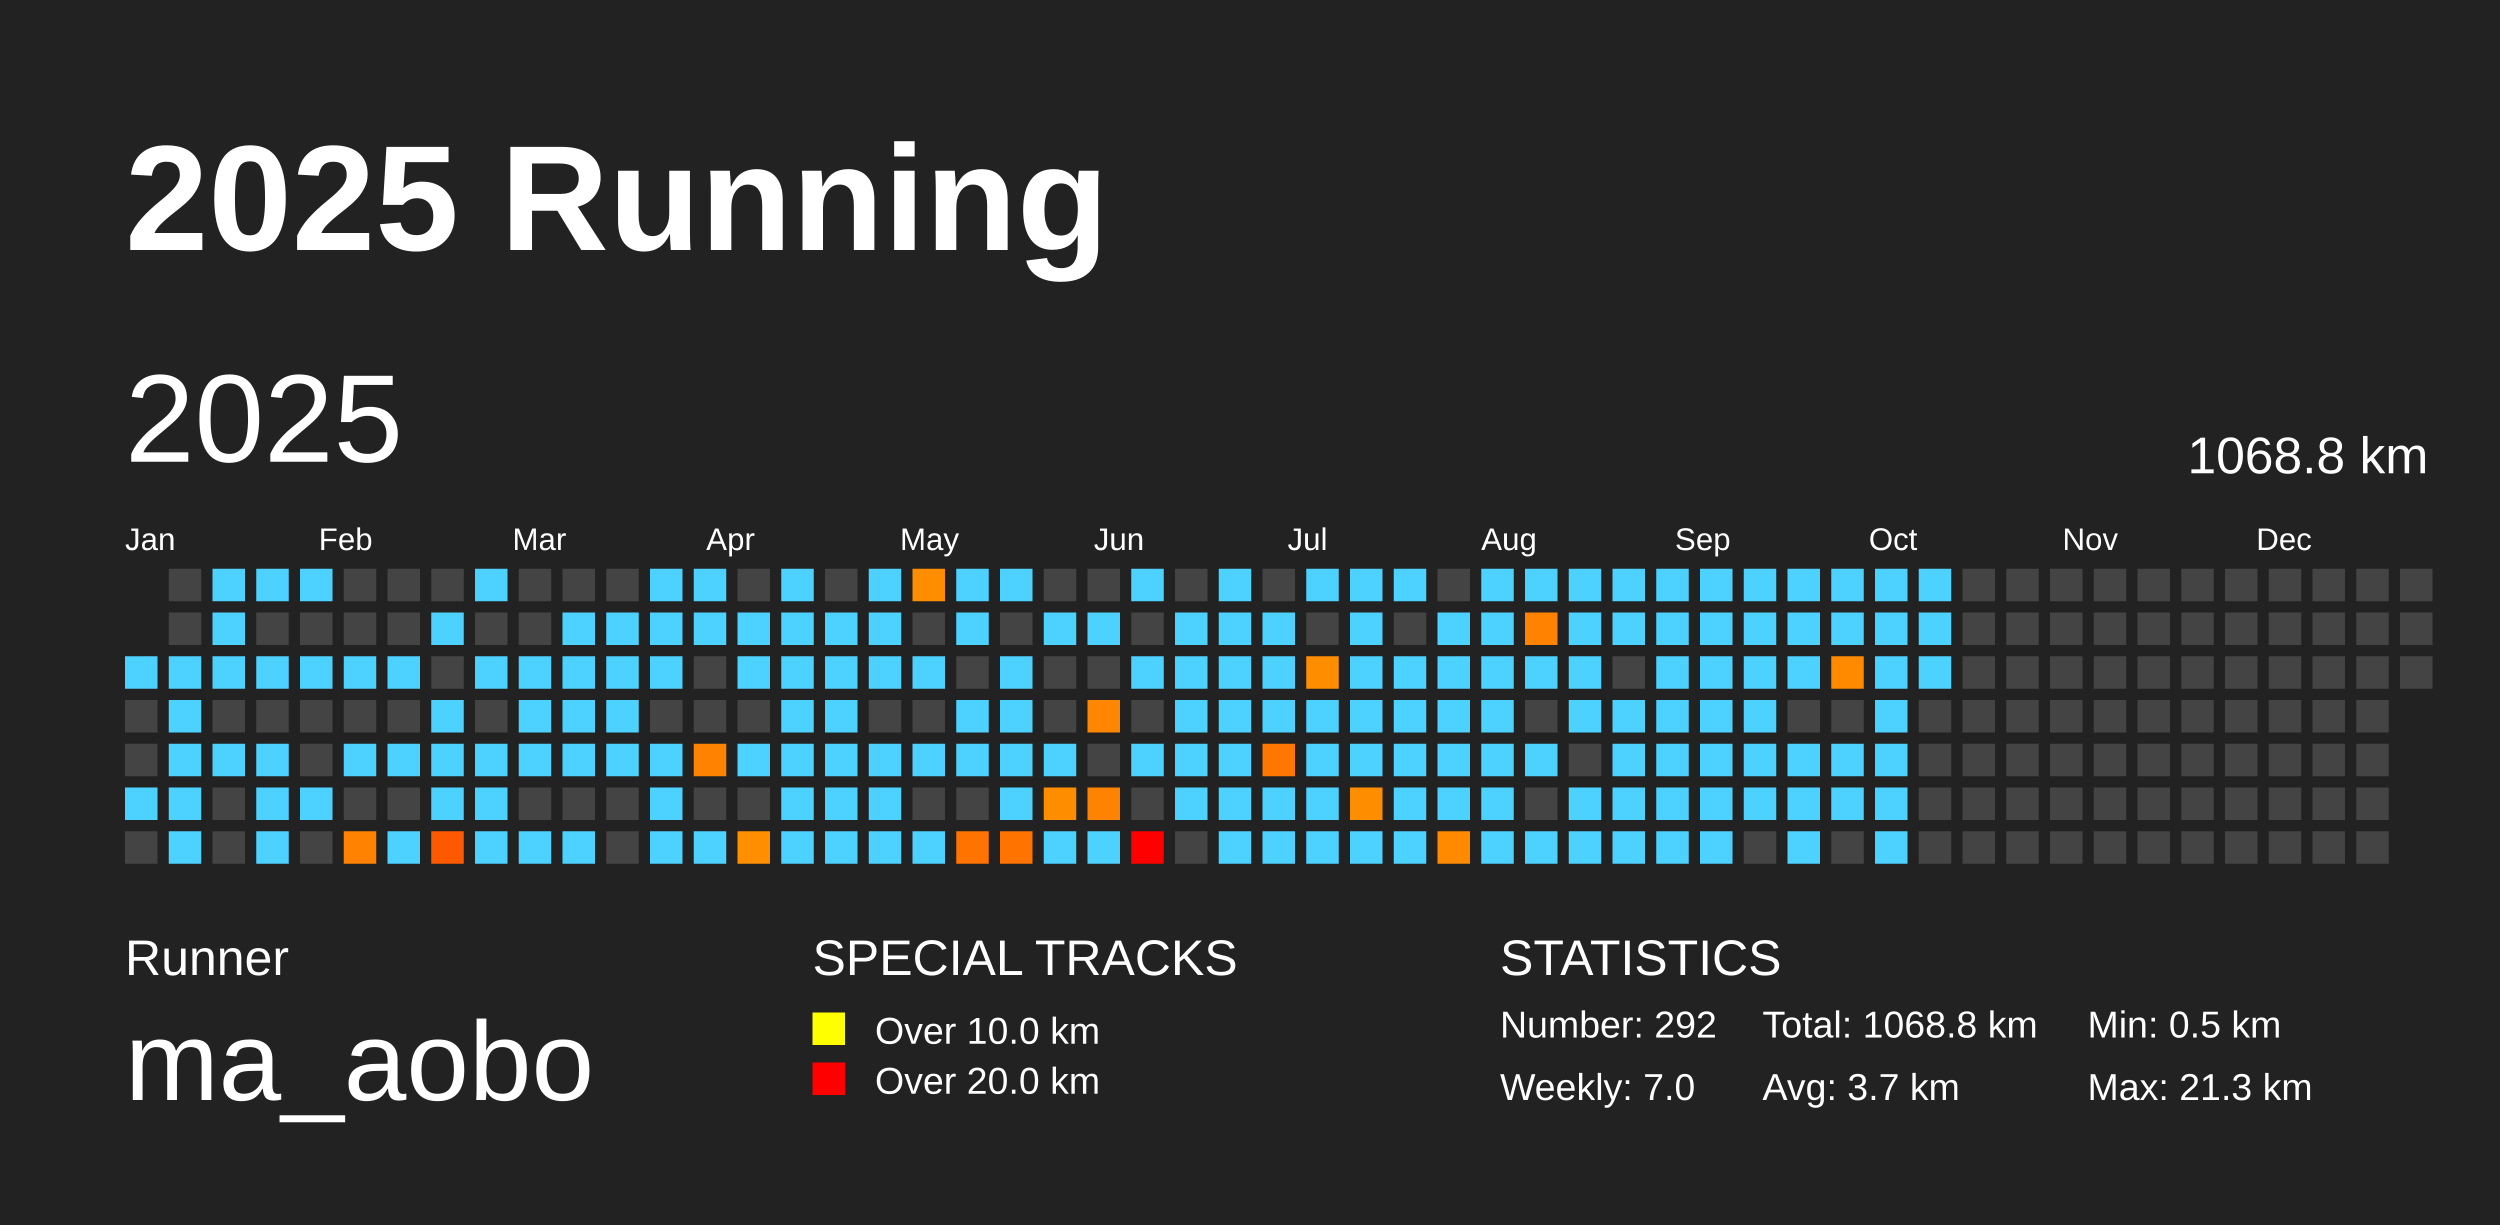
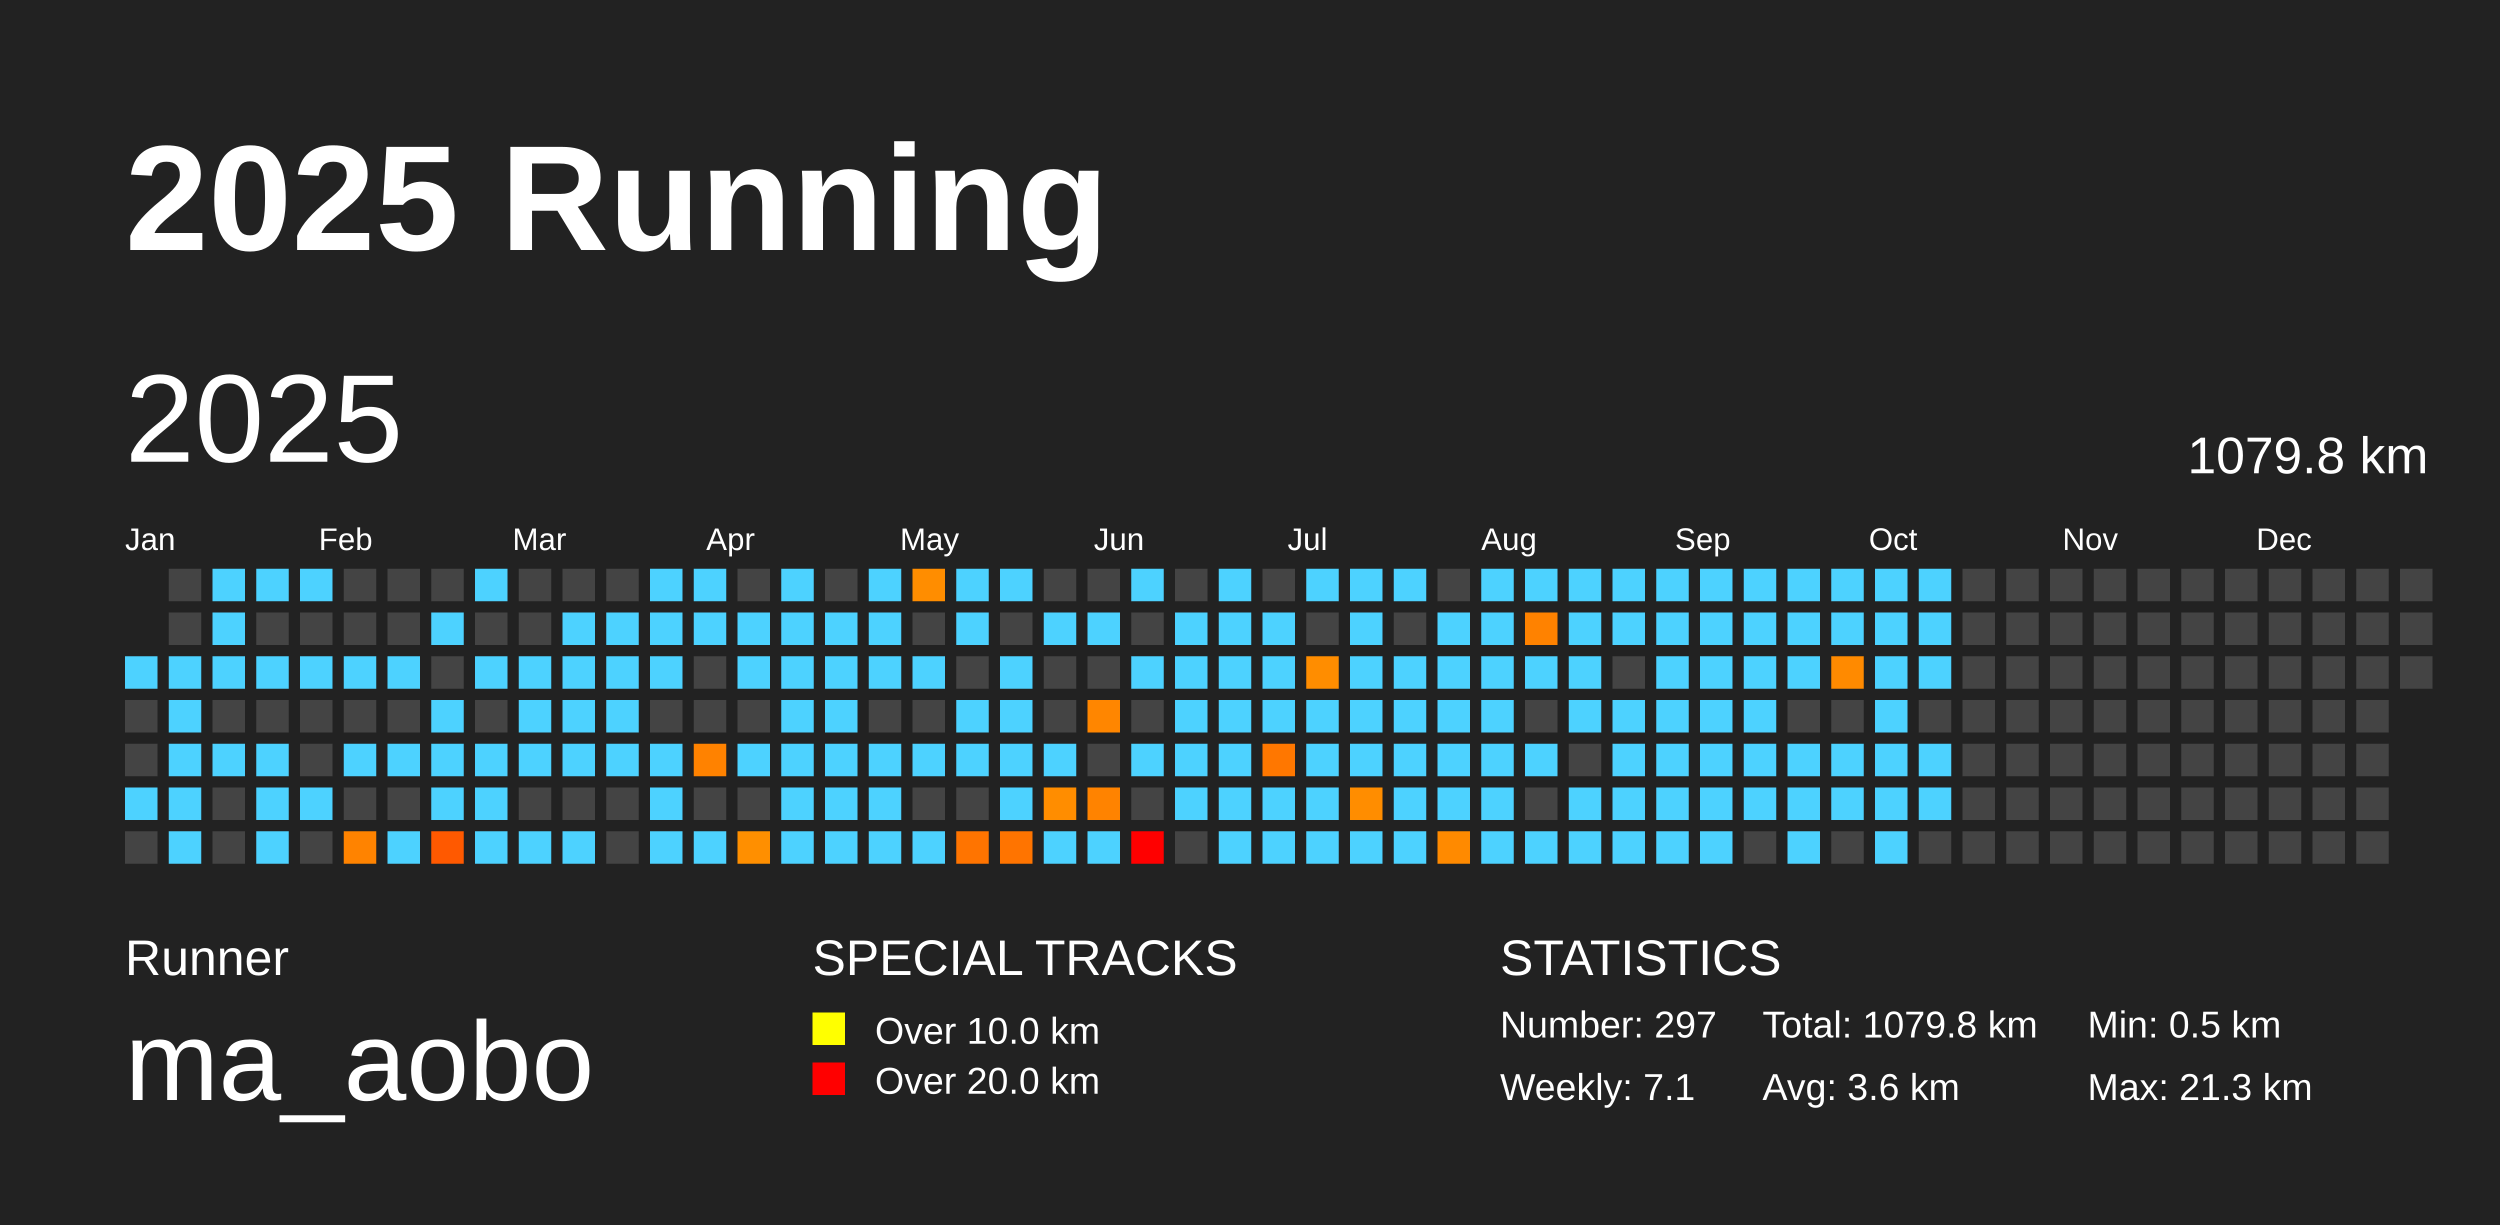
<svg xmlns="http://www.w3.org/2000/svg" baseProfile="full" height="98mm" version="1.1" viewBox="0,0,200,98" width="200mm">
  <defs />
  <rect fill="#222222" height="98" width="200" x="0" y="0" />
  <text fill="#FFFFFF" style="font-size:12px; font-family:Arial; font-weight:bold;" x="10" y="20">2025 Running</text>
  <text fill="#FFFFFF" style="font-size:4px; font-family:Arial" x="10" y="78">Runner</text>
  <text fill="#FFFFFF" style="font-size:9px; font-family:Arial" x="10" y="88">ma_aobo</text>
  <text fill="#FFFFFF" style="font-size:4px; font-family:Arial" x="65" y="78">SPECIAL TRACKS</text>
  <rect fill="yellow" height="2.6" width="2.6" x="65" y="81" />
  <text fill="#FFFFFF" style="font-size:3px; font-family:Arial" x="70" y="83.5">Over 10.0 km</text>
  <rect fill="red" height="2.6" width="2.6" x="65" y="85" />
  <text fill="#FFFFFF" style="font-size:3px; font-family:Arial" x="70" y="87.5">Over 20.0 km</text>
  <text fill="#FFFFFF" style="font-size:4px; font-family:Arial" x="120" y="78">STATISTICS</text>
-   <text fill="#FFFFFF" style="font-size:3px; font-family:Arial" x="120" y="83">Number: 292</text>
-   <text fill="#FFFFFF" style="font-size:3px; font-family:Arial" x="120" y="88">Weekly: 7.0</text>
-   <text fill="#FFFFFF" style="font-size:3px; font-family:Arial" x="141" y="83">Total: 1068.8 km</text>
-   <text fill="#FFFFFF" style="font-size:3px; font-family:Arial" x="141" y="88">Avg: 3.7 km</text>
+   <text fill="#FFFFFF" style="font-size:3px; font-family:Arial" x="120" y="83">Number: 297</text>
+   <text fill="#FFFFFF" style="font-size:3px; font-family:Arial" x="120" y="88">Weekly: 7.1</text>
+   <text fill="#FFFFFF" style="font-size:3px; font-family:Arial" x="141" y="83">Total: 1079.8 km</text>
+   <text fill="#FFFFFF" style="font-size:3px; font-family:Arial" x="141" y="88">Avg: 3.6 km</text>
  <text fill="#FFFFFF" style="font-size:3px; font-family:Arial" x="167" y="83">Min: 0.5 km</text>
  <text fill="#FFFFFF" style="font-size:3px; font-family:Arial" x="167" y="88">Max: 21.3 km</text>
  <text dominant-baseline="hanging" fill="#FFFFFF" style="font-size:10.0px; font-family:Arial;" x="10" y="30">2025</text>
-   <text dominant-baseline="hanging" fill="#FFFFFF" style="font-size:4.125px; font-family:Arial;" x="175" y="35">1068.8 km</text>
+   <text dominant-baseline="hanging" fill="#FFFFFF" style="font-size:4.125px; font-family:Arial;" x="175" y="35">1079.8 km</text>
  <text fill="#FFFFFF" style="font-size:2.5px; font-family:Arial" x="10.0" y="44">Jan</text>
  <text fill="#FFFFFF" style="font-size:2.5px; font-family:Arial" x="25.5" y="44">Feb</text>
  <text fill="#FFFFFF" style="font-size:2.5px; font-family:Arial" x="41.0" y="44">Mar</text>
  <text fill="#FFFFFF" style="font-size:2.5px; font-family:Arial" x="56.5" y="44">Apr</text>
  <text fill="#FFFFFF" style="font-size:2.5px; font-family:Arial" x="72.0" y="44">May</text>
  <text fill="#FFFFFF" style="font-size:2.5px; font-family:Arial" x="87.5" y="44">Jun</text>
  <text fill="#FFFFFF" style="font-size:2.5px; font-family:Arial" x="103.0" y="44">Jul</text>
  <text fill="#FFFFFF" style="font-size:2.5px; font-family:Arial" x="118.5" y="44">Aug</text>
  <text fill="#FFFFFF" style="font-size:2.5px; font-family:Arial" x="134.0" y="44">Sep</text>
  <text fill="#FFFFFF" style="font-size:2.5px; font-family:Arial" x="149.5" y="44">Oct</text>
  <text fill="#FFFFFF" style="font-size:2.5px; font-family:Arial" x="165.0" y="44">Nov</text>
  <text fill="#FFFFFF" style="font-size:2.5px; font-family:Arial" x="180.5" y="44">Dec</text>
  <rect fill="#4dd2ff" height="2.6" width="2.6" x="10.0" y="52.5" />
  <rect fill="#444444" height="2.6" width="2.6" x="10.0" y="56.0" />
  <rect fill="#444444" height="2.6" width="2.6" x="10.0" y="59.5" />
  <rect fill="#4dd2ff" height="2.6" width="2.6" x="10.0" y="63.0" />
  <rect fill="#444444" height="2.6" width="2.6" x="10.0" y="66.5" />
  <rect fill="#444444" height="2.6" width="2.6" x="13.5" y="45.5" />
  <rect fill="#444444" height="2.6" width="2.6" x="13.5" y="49.0" />
  <rect fill="#4dd2ff" height="2.6" width="2.6" x="13.5" y="52.5" />
  <rect fill="#4dd2ff" height="2.6" width="2.6" x="13.5" y="56.0" />
  <rect fill="#4dd2ff" height="2.6" width="2.6" x="13.5" y="59.5" />
  <rect fill="#4dd2ff" height="2.6" width="2.6" x="13.5" y="63.0" />
  <rect fill="#4dd2ff" height="2.6" width="2.6" x="13.5" y="66.5" />
  <rect fill="#4dd2ff" height="2.6" width="2.6" x="17.0" y="45.5" />
  <rect fill="#4dd2ff" height="2.6" width="2.6" x="17.0" y="49.0" />
  <rect fill="#4dd2ff" height="2.6" width="2.6" x="17.0" y="52.5" />
  <rect fill="#444444" height="2.6" width="2.6" x="17.0" y="56.0" />
  <rect fill="#4dd2ff" height="2.6" width="2.6" x="17.0" y="59.5" />
  <rect fill="#444444" height="2.6" width="2.6" x="17.0" y="63.0" />
  <rect fill="#444444" height="2.6" width="2.6" x="17.0" y="66.5" />
  <rect fill="#4dd2ff" height="2.6" width="2.6" x="20.5" y="45.5" />
  <rect fill="#444444" height="2.6" width="2.6" x="20.5" y="49.0" />
  <rect fill="#4dd2ff" height="2.6" width="2.6" x="20.5" y="52.5" />
  <rect fill="#444444" height="2.6" width="2.6" x="20.5" y="56.0" />
  <rect fill="#4dd2ff" height="2.6" width="2.6" x="20.5" y="59.5" />
  <rect fill="#4dd2ff" height="2.6" width="2.6" x="20.5" y="63.0" />
  <rect fill="#4dd2ff" height="2.6" width="2.6" x="20.5" y="66.5" />
  <rect fill="#4dd2ff" height="2.6" width="2.6" x="24.0" y="45.5" />
  <rect fill="#444444" height="2.6" width="2.6" x="24.0" y="49.0" />
  <rect fill="#4dd2ff" height="2.6" width="2.6" x="24.0" y="52.5" />
  <rect fill="#444444" height="2.6" width="2.6" x="24.0" y="56.0" />
  <rect fill="#444444" height="2.6" width="2.6" x="24.0" y="59.5" />
  <rect fill="#4dd2ff" height="2.6" width="2.6" x="24.0" y="63.0" />
  <rect fill="#444444" height="2.6" width="2.6" x="24.0" y="66.5" />
  <rect fill="#444444" height="2.6" width="2.6" x="27.5" y="45.5" />
  <rect fill="#444444" height="2.6" width="2.6" x="27.5" y="49.0" />
  <rect fill="#4dd2ff" height="2.6" width="2.6" x="27.5" y="52.5" />
  <rect fill="#444444" height="2.6" width="2.6" x="27.5" y="56.0" />
  <rect fill="#4dd2ff" height="2.6" width="2.6" x="27.5" y="59.5" />
  <rect fill="#444444" height="2.6" width="2.6" x="27.5" y="63.0" />
  <rect fill="#ff8300" height="2.6" width="2.6" x="27.5" y="66.5" />
  <rect fill="#444444" height="2.6" width="2.6" x="31.0" y="45.5" />
  <rect fill="#444444" height="2.6" width="2.6" x="31.0" y="49.0" />
  <rect fill="#4dd2ff" height="2.6" width="2.6" x="31.0" y="52.5" />
  <rect fill="#444444" height="2.6" width="2.6" x="31.0" y="56.0" />
  <rect fill="#4dd2ff" height="2.6" width="2.6" x="31.0" y="59.5" />
  <rect fill="#444444" height="2.6" width="2.6" x="31.0" y="63.0" />
  <rect fill="#4dd2ff" height="2.6" width="2.6" x="31.0" y="66.5" />
  <rect fill="#444444" height="2.6" width="2.6" x="34.5" y="45.5" />
  <rect fill="#4dd2ff" height="2.6" width="2.6" x="34.5" y="49.0" />
  <rect fill="#444444" height="2.6" width="2.6" x="34.5" y="52.5" />
  <rect fill="#4dd2ff" height="2.6" width="2.6" x="34.5" y="56.0" />
  <rect fill="#4dd2ff" height="2.6" width="2.6" x="34.5" y="59.5" />
  <rect fill="#4dd2ff" height="2.6" width="2.6" x="34.5" y="63.0" />
  <rect fill="#ff5900" height="2.6" width="2.6" x="34.5" y="66.5" />
  <rect fill="#4dd2ff" height="2.6" width="2.6" x="38.0" y="45.5" />
  <rect fill="#444444" height="2.6" width="2.6" x="38.0" y="49.0" />
  <rect fill="#4dd2ff" height="2.6" width="2.6" x="38.0" y="52.5" />
  <rect fill="#444444" height="2.6" width="2.6" x="38.0" y="56.0" />
  <rect fill="#4dd2ff" height="2.6" width="2.6" x="38.0" y="59.5" />
  <rect fill="#4dd2ff" height="2.6" width="2.6" x="38.0" y="63.0" />
  <rect fill="#4dd2ff" height="2.6" width="2.6" x="38.0" y="66.5" />
  <rect fill="#444444" height="2.6" width="2.6" x="41.5" y="45.5" />
  <rect fill="#444444" height="2.6" width="2.6" x="41.5" y="49.0" />
  <rect fill="#4dd2ff" height="2.6" width="2.6" x="41.5" y="52.5" />
  <rect fill="#4dd2ff" height="2.6" width="2.6" x="41.5" y="56.0" />
  <rect fill="#4dd2ff" height="2.6" width="2.6" x="41.5" y="59.5" />
  <rect fill="#444444" height="2.6" width="2.6" x="41.5" y="63.0" />
  <rect fill="#4dd2ff" height="2.6" width="2.6" x="41.5" y="66.5" />
  <rect fill="#444444" height="2.6" width="2.6" x="45.0" y="45.5" />
  <rect fill="#4dd2ff" height="2.6" width="2.6" x="45.0" y="49.0" />
  <rect fill="#4dd2ff" height="2.6" width="2.6" x="45.0" y="52.5" />
  <rect fill="#4dd2ff" height="2.6" width="2.6" x="45.0" y="56.0" />
  <rect fill="#4dd2ff" height="2.6" width="2.6" x="45.0" y="59.5" />
  <rect fill="#444444" height="2.6" width="2.6" x="45.0" y="63.0" />
  <rect fill="#4dd2ff" height="2.6" width="2.6" x="45.0" y="66.5" />
  <rect fill="#444444" height="2.6" width="2.6" x="48.5" y="45.5" />
  <rect fill="#4dd2ff" height="2.6" width="2.6" x="48.5" y="49.0" />
  <rect fill="#4dd2ff" height="2.6" width="2.6" x="48.5" y="52.5" />
  <rect fill="#4dd2ff" height="2.6" width="2.6" x="48.5" y="56.0" />
  <rect fill="#4dd2ff" height="2.6" width="2.6" x="48.5" y="59.5" />
  <rect fill="#444444" height="2.6" width="2.6" x="48.5" y="63.0" />
  <rect fill="#444444" height="2.6" width="2.6" x="48.5" y="66.5" />
  <rect fill="#4dd2ff" height="2.6" width="2.6" x="52.0" y="45.5" />
  <rect fill="#4dd2ff" height="2.6" width="2.6" x="52.0" y="49.0" />
  <rect fill="#4dd2ff" height="2.6" width="2.6" x="52.0" y="52.5" />
  <rect fill="#444444" height="2.6" width="2.6" x="52.0" y="56.0" />
  <rect fill="#4dd2ff" height="2.6" width="2.6" x="52.0" y="59.5" />
  <rect fill="#4dd2ff" height="2.6" width="2.6" x="52.0" y="63.0" />
  <rect fill="#4dd2ff" height="2.6" width="2.6" x="52.0" y="66.5" />
  <rect fill="#4dd2ff" height="2.6" width="2.6" x="55.5" y="45.5" />
  <rect fill="#4dd2ff" height="2.6" width="2.6" x="55.5" y="49.0" />
  <rect fill="#444444" height="2.6" width="2.6" x="55.5" y="52.5" />
  <rect fill="#444444" height="2.6" width="2.6" x="55.5" y="56.0" />
  <rect fill="#ff8200" height="2.6" width="2.6" x="55.5" y="59.5" />
  <rect fill="#444444" height="2.6" width="2.6" x="55.5" y="63.0" />
  <rect fill="#4dd2ff" height="2.6" width="2.6" x="55.5" y="66.5" />
  <rect fill="#444444" height="2.6" width="2.6" x="59.0" y="45.5" />
  <rect fill="#4dd2ff" height="2.6" width="2.6" x="59.0" y="49.0" />
  <rect fill="#4dd2ff" height="2.6" width="2.6" x="59.0" y="52.5" />
  <rect fill="#444444" height="2.6" width="2.6" x="59.0" y="56.0" />
  <rect fill="#4dd2ff" height="2.6" width="2.6" x="59.0" y="59.5" />
  <rect fill="#444444" height="2.6" width="2.6" x="59.0" y="63.0" />
  <rect fill="#ff8f00" height="2.6" width="2.6" x="59.0" y="66.5" />
  <rect fill="#4dd2ff" height="2.6" width="2.6" x="62.5" y="45.5" />
  <rect fill="#4dd2ff" height="2.6" width="2.6" x="62.5" y="49.0" />
  <rect fill="#4dd2ff" height="2.6" width="2.6" x="62.5" y="52.5" />
  <rect fill="#4dd2ff" height="2.6" width="2.6" x="62.5" y="56.0" />
  <rect fill="#4dd2ff" height="2.6" width="2.6" x="62.5" y="59.5" />
  <rect fill="#4dd2ff" height="2.6" width="2.6" x="62.5" y="63.0" />
  <rect fill="#4dd2ff" height="2.6" width="2.6" x="62.5" y="66.5" />
  <rect fill="#444444" height="2.6" width="2.6" x="66.0" y="45.5" />
  <rect fill="#4dd2ff" height="2.6" width="2.6" x="66.0" y="49.0" />
  <rect fill="#4dd2ff" height="2.6" width="2.6" x="66.0" y="52.5" />
  <rect fill="#4dd2ff" height="2.6" width="2.6" x="66.0" y="56.0" />
  <rect fill="#4dd2ff" height="2.6" width="2.6" x="66.0" y="59.5" />
  <rect fill="#4dd2ff" height="2.6" width="2.6" x="66.0" y="63.0" />
  <rect fill="#4dd2ff" height="2.6" width="2.6" x="66.0" y="66.5" />
  <rect fill="#4dd2ff" height="2.6" width="2.6" x="69.5" y="45.5" />
  <rect fill="#4dd2ff" height="2.6" width="2.6" x="69.5" y="49.0" />
  <rect fill="#4dd2ff" height="2.6" width="2.6" x="69.5" y="52.5" />
  <rect fill="#444444" height="2.6" width="2.6" x="69.5" y="56.0" />
  <rect fill="#4dd2ff" height="2.6" width="2.6" x="69.5" y="59.5" />
  <rect fill="#4dd2ff" height="2.6" width="2.6" x="69.5" y="63.0" />
  <rect fill="#4dd2ff" height="2.6" width="2.6" x="69.5" y="66.5" />
  <rect fill="#ff8d00" height="2.6" width="2.6" x="73.0" y="45.5" />
  <rect fill="#444444" height="2.6" width="2.6" x="73.0" y="49.0" />
  <rect fill="#4dd2ff" height="2.6" width="2.6" x="73.0" y="52.5" />
  <rect fill="#444444" height="2.6" width="2.6" x="73.0" y="56.0" />
  <rect fill="#4dd2ff" height="2.6" width="2.6" x="73.0" y="59.5" />
  <rect fill="#444444" height="2.6" width="2.6" x="73.0" y="63.0" />
  <rect fill="#4dd2ff" height="2.6" width="2.6" x="73.0" y="66.5" />
  <rect fill="#4dd2ff" height="2.6" width="2.6" x="76.5" y="45.5" />
  <rect fill="#4dd2ff" height="2.6" width="2.6" x="76.5" y="49.0" />
  <rect fill="#444444" height="2.6" width="2.6" x="76.5" y="52.5" />
  <rect fill="#4dd2ff" height="2.6" width="2.6" x="76.5" y="56.0" />
  <rect fill="#4dd2ff" height="2.6" width="2.6" x="76.5" y="59.5" />
  <rect fill="#444444" height="2.6" width="2.6" x="76.5" y="63.0" />
  <rect fill="#ff7400" height="2.6" width="2.6" x="76.5" y="66.5" />
  <rect fill="#4dd2ff" height="2.6" width="2.6" x="80.0" y="45.5" />
  <rect fill="#444444" height="2.6" width="2.6" x="80.0" y="49.0" />
  <rect fill="#4dd2ff" height="2.6" width="2.6" x="80.0" y="52.5" />
  <rect fill="#4dd2ff" height="2.6" width="2.6" x="80.0" y="56.0" />
  <rect fill="#4dd2ff" height="2.6" width="2.6" x="80.0" y="59.5" />
  <rect fill="#4dd2ff" height="2.6" width="2.6" x="80.0" y="63.0" />
  <rect fill="#ff7400" height="2.6" width="2.6" x="80.0" y="66.5" />
  <rect fill="#444444" height="2.6" width="2.6" x="83.5" y="45.5" />
  <rect fill="#4dd2ff" height="2.6" width="2.6" x="83.5" y="49.0" />
  <rect fill="#444444" height="2.6" width="2.6" x="83.5" y="52.5" />
  <rect fill="#444444" height="2.6" width="2.6" x="83.5" y="56.0" />
  <rect fill="#4dd2ff" height="2.6" width="2.6" x="83.5" y="59.5" />
  <rect fill="#ff8d00" height="2.6" width="2.6" x="83.5" y="63.0" />
  <rect fill="#4dd2ff" height="2.6" width="2.6" x="83.5" y="66.5" />
  <rect fill="#444444" height="2.6" width="2.6" x="87.0" y="45.5" />
  <rect fill="#4dd2ff" height="2.6" width="2.6" x="87.0" y="49.0" />
  <rect fill="#444444" height="2.6" width="2.6" x="87.0" y="52.5" />
  <rect fill="#ff8600" height="2.6" width="2.6" x="87.0" y="56.0" />
  <rect fill="#444444" height="2.6" width="2.6" x="87.0" y="59.5" />
  <rect fill="#ff8300" height="2.6" width="2.6" x="87.0" y="63.0" />
  <rect fill="#4dd2ff" height="2.6" width="2.6" x="87.0" y="66.5" />
  <rect fill="#4dd2ff" height="2.6" width="2.6" x="90.5" y="45.5" />
  <rect fill="#444444" height="2.6" width="2.6" x="90.5" y="49.0" />
  <rect fill="#4dd2ff" height="2.6" width="2.6" x="90.5" y="52.5" />
  <rect fill="#444444" height="2.6" width="2.6" x="90.5" y="56.0" />
  <rect fill="#4dd2ff" height="2.6" width="2.6" x="90.5" y="59.5" />
  <rect fill="#444444" height="2.6" width="2.6" x="90.5" y="63.0" />
  <rect fill="red" height="2.6" width="2.6" x="90.5" y="66.5" />
  <rect fill="#444444" height="2.6" width="2.6" x="94.0" y="45.5" />
  <rect fill="#4dd2ff" height="2.6" width="2.6" x="94.0" y="49.0" />
  <rect fill="#4dd2ff" height="2.6" width="2.6" x="94.0" y="52.5" />
  <rect fill="#4dd2ff" height="2.6" width="2.6" x="94.0" y="56.0" />
  <rect fill="#4dd2ff" height="2.6" width="2.6" x="94.0" y="59.5" />
  <rect fill="#4dd2ff" height="2.6" width="2.6" x="94.0" y="63.0" />
  <rect fill="#444444" height="2.6" width="2.6" x="94.0" y="66.5" />
  <rect fill="#4dd2ff" height="2.6" width="2.6" x="97.5" y="45.5" />
  <rect fill="#4dd2ff" height="2.6" width="2.6" x="97.5" y="49.0" />
  <rect fill="#4dd2ff" height="2.6" width="2.6" x="97.5" y="52.5" />
  <rect fill="#4dd2ff" height="2.6" width="2.6" x="97.5" y="56.0" />
  <rect fill="#4dd2ff" height="2.6" width="2.6" x="97.5" y="59.5" />
  <rect fill="#4dd2ff" height="2.6" width="2.6" x="97.5" y="63.0" />
  <rect fill="#4dd2ff" height="2.6" width="2.6" x="97.5" y="66.5" />
  <rect fill="#444444" height="2.6" width="2.6" x="101.0" y="45.5" />
  <rect fill="#4dd2ff" height="2.6" width="2.6" x="101.0" y="49.0" />
  <rect fill="#4dd2ff" height="2.6" width="2.6" x="101.0" y="52.5" />
  <rect fill="#4dd2ff" height="2.6" width="2.6" x="101.0" y="56.0" />
  <rect fill="#ff7700" height="2.6" width="2.6" x="101.0" y="59.5" />
  <rect fill="#4dd2ff" height="2.6" width="2.6" x="101.0" y="63.0" />
  <rect fill="#4dd2ff" height="2.6" width="2.6" x="101.0" y="66.5" />
  <rect fill="#4dd2ff" height="2.6" width="2.6" x="104.5" y="45.5" />
  <rect fill="#444444" height="2.6" width="2.6" x="104.5" y="49.0" />
  <rect fill="#ff8d00" height="2.6" width="2.6" x="104.5" y="52.5" />
  <rect fill="#4dd2ff" height="2.6" width="2.6" x="104.5" y="56.0" />
  <rect fill="#4dd2ff" height="2.6" width="2.6" x="104.5" y="59.5" />
  <rect fill="#4dd2ff" height="2.6" width="2.6" x="104.5" y="63.0" />
  <rect fill="#4dd2ff" height="2.6" width="2.6" x="104.5" y="66.5" />
  <rect fill="#4dd2ff" height="2.6" width="2.6" x="108.0" y="45.5" />
  <rect fill="#4dd2ff" height="2.6" width="2.6" x="108.0" y="49.0" />
  <rect fill="#4dd2ff" height="2.6" width="2.6" x="108.0" y="52.5" />
  <rect fill="#4dd2ff" height="2.6" width="2.6" x="108.0" y="56.0" />
  <rect fill="#4dd2ff" height="2.6" width="2.6" x="108.0" y="59.5" />
  <rect fill="#ff8d00" height="2.6" width="2.6" x="108.0" y="63.0" />
  <rect fill="#4dd2ff" height="2.6" width="2.6" x="108.0" y="66.5" />
  <rect fill="#4dd2ff" height="2.6" width="2.6" x="111.5" y="45.5" />
  <rect fill="#444444" height="2.6" width="2.6" x="111.5" y="49.0" />
  <rect fill="#4dd2ff" height="2.6" width="2.6" x="111.5" y="52.5" />
  <rect fill="#4dd2ff" height="2.6" width="2.6" x="111.5" y="56.0" />
  <rect fill="#4dd2ff" height="2.6" width="2.6" x="111.5" y="59.5" />
  <rect fill="#4dd2ff" height="2.6" width="2.6" x="111.5" y="63.0" />
  <rect fill="#4dd2ff" height="2.6" width="2.6" x="111.5" y="66.5" />
  <rect fill="#444444" height="2.6" width="2.6" x="115.0" y="45.5" />
  <rect fill="#4dd2ff" height="2.6" width="2.6" x="115.0" y="49.0" />
  <rect fill="#4dd2ff" height="2.6" width="2.6" x="115.0" y="52.5" />
  <rect fill="#4dd2ff" height="2.6" width="2.6" x="115.0" y="56.0" />
  <rect fill="#4dd2ff" height="2.6" width="2.6" x="115.0" y="59.5" />
  <rect fill="#4dd2ff" height="2.6" width="2.6" x="115.0" y="63.0" />
  <rect fill="#ff8a00" height="2.6" width="2.6" x="115.0" y="66.5" />
  <rect fill="#4dd2ff" height="2.6" width="2.6" x="118.5" y="45.5" />
  <rect fill="#4dd2ff" height="2.6" width="2.6" x="118.5" y="49.0" />
  <rect fill="#4dd2ff" height="2.6" width="2.6" x="118.5" y="52.5" />
  <rect fill="#4dd2ff" height="2.6" width="2.6" x="118.5" y="56.0" />
  <rect fill="#4dd2ff" height="2.6" width="2.6" x="118.5" y="59.5" />
  <rect fill="#4dd2ff" height="2.6" width="2.6" x="118.5" y="63.0" />
  <rect fill="#4dd2ff" height="2.6" width="2.6" x="118.5" y="66.5" />
  <rect fill="#4dd2ff" height="2.6" width="2.6" x="122.0" y="45.5" />
  <rect fill="#ff8200" height="2.6" width="2.6" x="122.0" y="49.0" />
  <rect fill="#4dd2ff" height="2.6" width="2.6" x="122.0" y="52.5" />
  <rect fill="#444444" height="2.6" width="2.6" x="122.0" y="56.0" />
  <rect fill="#4dd2ff" height="2.6" width="2.6" x="122.0" y="59.5" />
  <rect fill="#444444" height="2.6" width="2.6" x="122.0" y="63.0" />
  <rect fill="#4dd2ff" height="2.6" width="2.6" x="122.0" y="66.5" />
  <rect fill="#4dd2ff" height="2.6" width="2.6" x="125.5" y="45.5" />
  <rect fill="#4dd2ff" height="2.6" width="2.6" x="125.5" y="49.0" />
  <rect fill="#4dd2ff" height="2.6" width="2.6" x="125.5" y="52.5" />
  <rect fill="#4dd2ff" height="2.6" width="2.6" x="125.5" y="56.0" />
  <rect fill="#444444" height="2.6" width="2.6" x="125.5" y="59.5" />
  <rect fill="#4dd2ff" height="2.6" width="2.6" x="125.5" y="63.0" />
  <rect fill="#4dd2ff" height="2.6" width="2.6" x="125.5" y="66.5" />
  <rect fill="#4dd2ff" height="2.6" width="2.6" x="129.0" y="45.5" />
  <rect fill="#4dd2ff" height="2.6" width="2.6" x="129.0" y="49.0" />
  <rect fill="#444444" height="2.6" width="2.6" x="129.0" y="52.5" />
  <rect fill="#4dd2ff" height="2.6" width="2.6" x="129.0" y="56.0" />
  <rect fill="#4dd2ff" height="2.6" width="2.6" x="129.0" y="59.5" />
  <rect fill="#4dd2ff" height="2.6" width="2.6" x="129.0" y="63.0" />
  <rect fill="#4dd2ff" height="2.6" width="2.6" x="129.0" y="66.5" />
  <rect fill="#4dd2ff" height="2.6" width="2.6" x="132.5" y="45.5" />
  <rect fill="#4dd2ff" height="2.6" width="2.6" x="132.5" y="49.0" />
  <rect fill="#4dd2ff" height="2.6" width="2.6" x="132.5" y="52.5" />
  <rect fill="#4dd2ff" height="2.6" width="2.6" x="132.5" y="56.0" />
  <rect fill="#4dd2ff" height="2.6" width="2.6" x="132.5" y="59.5" />
  <rect fill="#4dd2ff" height="2.6" width="2.6" x="132.5" y="63.0" />
  <rect fill="#4dd2ff" height="2.6" width="2.6" x="132.5" y="66.5" />
  <rect fill="#4dd2ff" height="2.6" width="2.6" x="136.0" y="45.5" />
  <rect fill="#4dd2ff" height="2.6" width="2.6" x="136.0" y="49.0" />
  <rect fill="#4dd2ff" height="2.6" width="2.6" x="136.0" y="52.5" />
  <rect fill="#4dd2ff" height="2.6" width="2.6" x="136.0" y="56.0" />
  <rect fill="#4dd2ff" height="2.6" width="2.6" x="136.0" y="59.5" />
  <rect fill="#4dd2ff" height="2.6" width="2.6" x="136.0" y="63.0" />
  <rect fill="#4dd2ff" height="2.6" width="2.6" x="136.0" y="66.5" />
  <rect fill="#4dd2ff" height="2.6" width="2.6" x="139.5" y="45.5" />
  <rect fill="#4dd2ff" height="2.6" width="2.6" x="139.5" y="49.0" />
  <rect fill="#4dd2ff" height="2.6" width="2.6" x="139.5" y="52.5" />
  <rect fill="#4dd2ff" height="2.6" width="2.6" x="139.5" y="56.0" />
  <rect fill="#4dd2ff" height="2.6" width="2.6" x="139.5" y="59.5" />
  <rect fill="#4dd2ff" height="2.6" width="2.6" x="139.5" y="63.0" />
  <rect fill="#444444" height="2.6" width="2.6" x="139.5" y="66.5" />
  <rect fill="#4dd2ff" height="2.6" width="2.6" x="143.0" y="45.5" />
  <rect fill="#4dd2ff" height="2.6" width="2.6" x="143.0" y="49.0" />
  <rect fill="#4dd2ff" height="2.6" width="2.6" x="143.0" y="52.5" />
  <rect fill="#444444" height="2.6" width="2.6" x="143.0" y="56.0" />
  <rect fill="#4dd2ff" height="2.6" width="2.6" x="143.0" y="59.5" />
  <rect fill="#4dd2ff" height="2.6" width="2.6" x="143.0" y="63.0" />
  <rect fill="#4dd2ff" height="2.6" width="2.6" x="143.0" y="66.5" />
  <rect fill="#4dd2ff" height="2.6" width="2.6" x="146.5" y="45.5" />
  <rect fill="#4dd2ff" height="2.6" width="2.6" x="146.5" y="49.0" />
  <rect fill="#ff8a00" height="2.6" width="2.6" x="146.5" y="52.5" />
  <rect fill="#444444" height="2.6" width="2.6" x="146.5" y="56.0" />
  <rect fill="#4dd2ff" height="2.6" width="2.6" x="146.5" y="59.5" />
  <rect fill="#4dd2ff" height="2.6" width="2.6" x="146.5" y="63.0" />
  <rect fill="#444444" height="2.6" width="2.6" x="146.5" y="66.5" />
  <rect fill="#4dd2ff" height="2.6" width="2.6" x="150.0" y="45.5" />
  <rect fill="#4dd2ff" height="2.6" width="2.6" x="150.0" y="49.0" />
  <rect fill="#4dd2ff" height="2.6" width="2.6" x="150.0" y="52.5" />
  <rect fill="#4dd2ff" height="2.6" width="2.6" x="150.0" y="56.0" />
  <rect fill="#4dd2ff" height="2.6" width="2.6" x="150.0" y="59.5" />
  <rect fill="#4dd2ff" height="2.6" width="2.6" x="150.0" y="63.0" />
  <rect fill="#4dd2ff" height="2.6" width="2.6" x="150.0" y="66.5" />
  <rect fill="#4dd2ff" height="2.6" width="2.6" x="153.5" y="45.5" />
  <rect fill="#4dd2ff" height="2.6" width="2.6" x="153.5" y="49.0" />
  <rect fill="#4dd2ff" height="2.6" width="2.6" x="153.5" y="52.5" />
  <rect fill="#444444" height="2.6" width="2.6" x="153.5" y="56.0" />
-   <rect fill="#444444" height="2.6" width="2.6" x="153.5" y="59.5" />
-   <rect fill="#444444" height="2.6" width="2.6" x="153.5" y="63.0" />
+   <rect fill="#4dd2ff" height="2.6" width="2.6" x="153.5" y="59.5" />
+   <rect fill="#4dd2ff" height="2.6" width="2.6" x="153.5" y="63.0" />
  <rect fill="#444444" height="2.6" width="2.6" x="153.5" y="66.5" />
  <rect fill="#444444" height="2.6" width="2.6" x="157.0" y="45.5" />
  <rect fill="#444444" height="2.6" width="2.6" x="157.0" y="49.0" />
  <rect fill="#444444" height="2.6" width="2.6" x="157.0" y="52.5" />
  <rect fill="#444444" height="2.6" width="2.6" x="157.0" y="56.0" />
  <rect fill="#444444" height="2.6" width="2.6" x="157.0" y="59.5" />
  <rect fill="#444444" height="2.6" width="2.6" x="157.0" y="63.0" />
  <rect fill="#444444" height="2.6" width="2.6" x="157.0" y="66.5" />
  <rect fill="#444444" height="2.6" width="2.6" x="160.5" y="45.5" />
  <rect fill="#444444" height="2.6" width="2.6" x="160.5" y="49.0" />
  <rect fill="#444444" height="2.6" width="2.6" x="160.5" y="52.5" />
  <rect fill="#444444" height="2.6" width="2.6" x="160.5" y="56.0" />
  <rect fill="#444444" height="2.6" width="2.6" x="160.5" y="59.5" />
  <rect fill="#444444" height="2.6" width="2.6" x="160.5" y="63.0" />
  <rect fill="#444444" height="2.6" width="2.6" x="160.5" y="66.5" />
  <rect fill="#444444" height="2.6" width="2.6" x="164.0" y="45.5" />
  <rect fill="#444444" height="2.6" width="2.6" x="164.0" y="49.0" />
  <rect fill="#444444" height="2.6" width="2.6" x="164.0" y="52.5" />
  <rect fill="#444444" height="2.6" width="2.6" x="164.0" y="56.0" />
  <rect fill="#444444" height="2.6" width="2.6" x="164.0" y="59.5" />
  <rect fill="#444444" height="2.6" width="2.6" x="164.0" y="63.0" />
  <rect fill="#444444" height="2.6" width="2.6" x="164.0" y="66.5" />
  <rect fill="#444444" height="2.6" width="2.6" x="167.5" y="45.5" />
  <rect fill="#444444" height="2.6" width="2.6" x="167.5" y="49.0" />
  <rect fill="#444444" height="2.6" width="2.6" x="167.5" y="52.5" />
  <rect fill="#444444" height="2.6" width="2.6" x="167.5" y="56.0" />
  <rect fill="#444444" height="2.6" width="2.6" x="167.5" y="59.5" />
  <rect fill="#444444" height="2.6" width="2.6" x="167.5" y="63.0" />
  <rect fill="#444444" height="2.6" width="2.6" x="167.5" y="66.5" />
  <rect fill="#444444" height="2.6" width="2.6" x="171.0" y="45.5" />
  <rect fill="#444444" height="2.6" width="2.6" x="171.0" y="49.0" />
  <rect fill="#444444" height="2.6" width="2.6" x="171.0" y="52.5" />
  <rect fill="#444444" height="2.6" width="2.6" x="171.0" y="56.0" />
  <rect fill="#444444" height="2.6" width="2.6" x="171.0" y="59.5" />
  <rect fill="#444444" height="2.6" width="2.6" x="171.0" y="63.0" />
  <rect fill="#444444" height="2.6" width="2.6" x="171.0" y="66.5" />
  <rect fill="#444444" height="2.6" width="2.6" x="174.5" y="45.5" />
  <rect fill="#444444" height="2.6" width="2.6" x="174.5" y="49.0" />
  <rect fill="#444444" height="2.6" width="2.6" x="174.5" y="52.5" />
  <rect fill="#444444" height="2.6" width="2.6" x="174.5" y="56.0" />
  <rect fill="#444444" height="2.6" width="2.6" x="174.5" y="59.5" />
  <rect fill="#444444" height="2.6" width="2.6" x="174.5" y="63.0" />
  <rect fill="#444444" height="2.6" width="2.6" x="174.5" y="66.5" />
  <rect fill="#444444" height="2.6" width="2.6" x="178.0" y="45.5" />
  <rect fill="#444444" height="2.6" width="2.6" x="178.0" y="49.0" />
  <rect fill="#444444" height="2.6" width="2.6" x="178.0" y="52.5" />
  <rect fill="#444444" height="2.6" width="2.6" x="178.0" y="56.0" />
  <rect fill="#444444" height="2.6" width="2.6" x="178.0" y="59.5" />
  <rect fill="#444444" height="2.6" width="2.6" x="178.0" y="63.0" />
  <rect fill="#444444" height="2.6" width="2.6" x="178.0" y="66.5" />
  <rect fill="#444444" height="2.6" width="2.6" x="181.5" y="45.5" />
  <rect fill="#444444" height="2.6" width="2.6" x="181.5" y="49.0" />
  <rect fill="#444444" height="2.6" width="2.6" x="181.5" y="52.5" />
  <rect fill="#444444" height="2.6" width="2.6" x="181.5" y="56.0" />
  <rect fill="#444444" height="2.6" width="2.6" x="181.5" y="59.5" />
  <rect fill="#444444" height="2.6" width="2.6" x="181.5" y="63.0" />
  <rect fill="#444444" height="2.6" width="2.6" x="181.5" y="66.5" />
  <rect fill="#444444" height="2.6" width="2.6" x="185.0" y="45.5" />
  <rect fill="#444444" height="2.6" width="2.6" x="185.0" y="49.0" />
  <rect fill="#444444" height="2.6" width="2.6" x="185.0" y="52.5" />
  <rect fill="#444444" height="2.6" width="2.6" x="185.0" y="56.0" />
  <rect fill="#444444" height="2.6" width="2.6" x="185.0" y="59.5" />
  <rect fill="#444444" height="2.6" width="2.6" x="185.0" y="63.0" />
  <rect fill="#444444" height="2.6" width="2.6" x="185.0" y="66.5" />
  <rect fill="#444444" height="2.6" width="2.6" x="188.5" y="45.5" />
  <rect fill="#444444" height="2.6" width="2.6" x="188.5" y="49.0" />
  <rect fill="#444444" height="2.6" width="2.6" x="188.5" y="52.5" />
  <rect fill="#444444" height="2.6" width="2.6" x="188.5" y="56.0" />
  <rect fill="#444444" height="2.6" width="2.6" x="188.5" y="59.5" />
  <rect fill="#444444" height="2.6" width="2.6" x="188.5" y="63.0" />
  <rect fill="#444444" height="2.6" width="2.6" x="188.5" y="66.5" />
  <rect fill="#444444" height="2.6" width="2.6" x="192.0" y="45.5" />
  <rect fill="#444444" height="2.6" width="2.6" x="192.0" y="49.0" />
  <rect fill="#444444" height="2.6" width="2.6" x="192.0" y="52.5" />
</svg>
